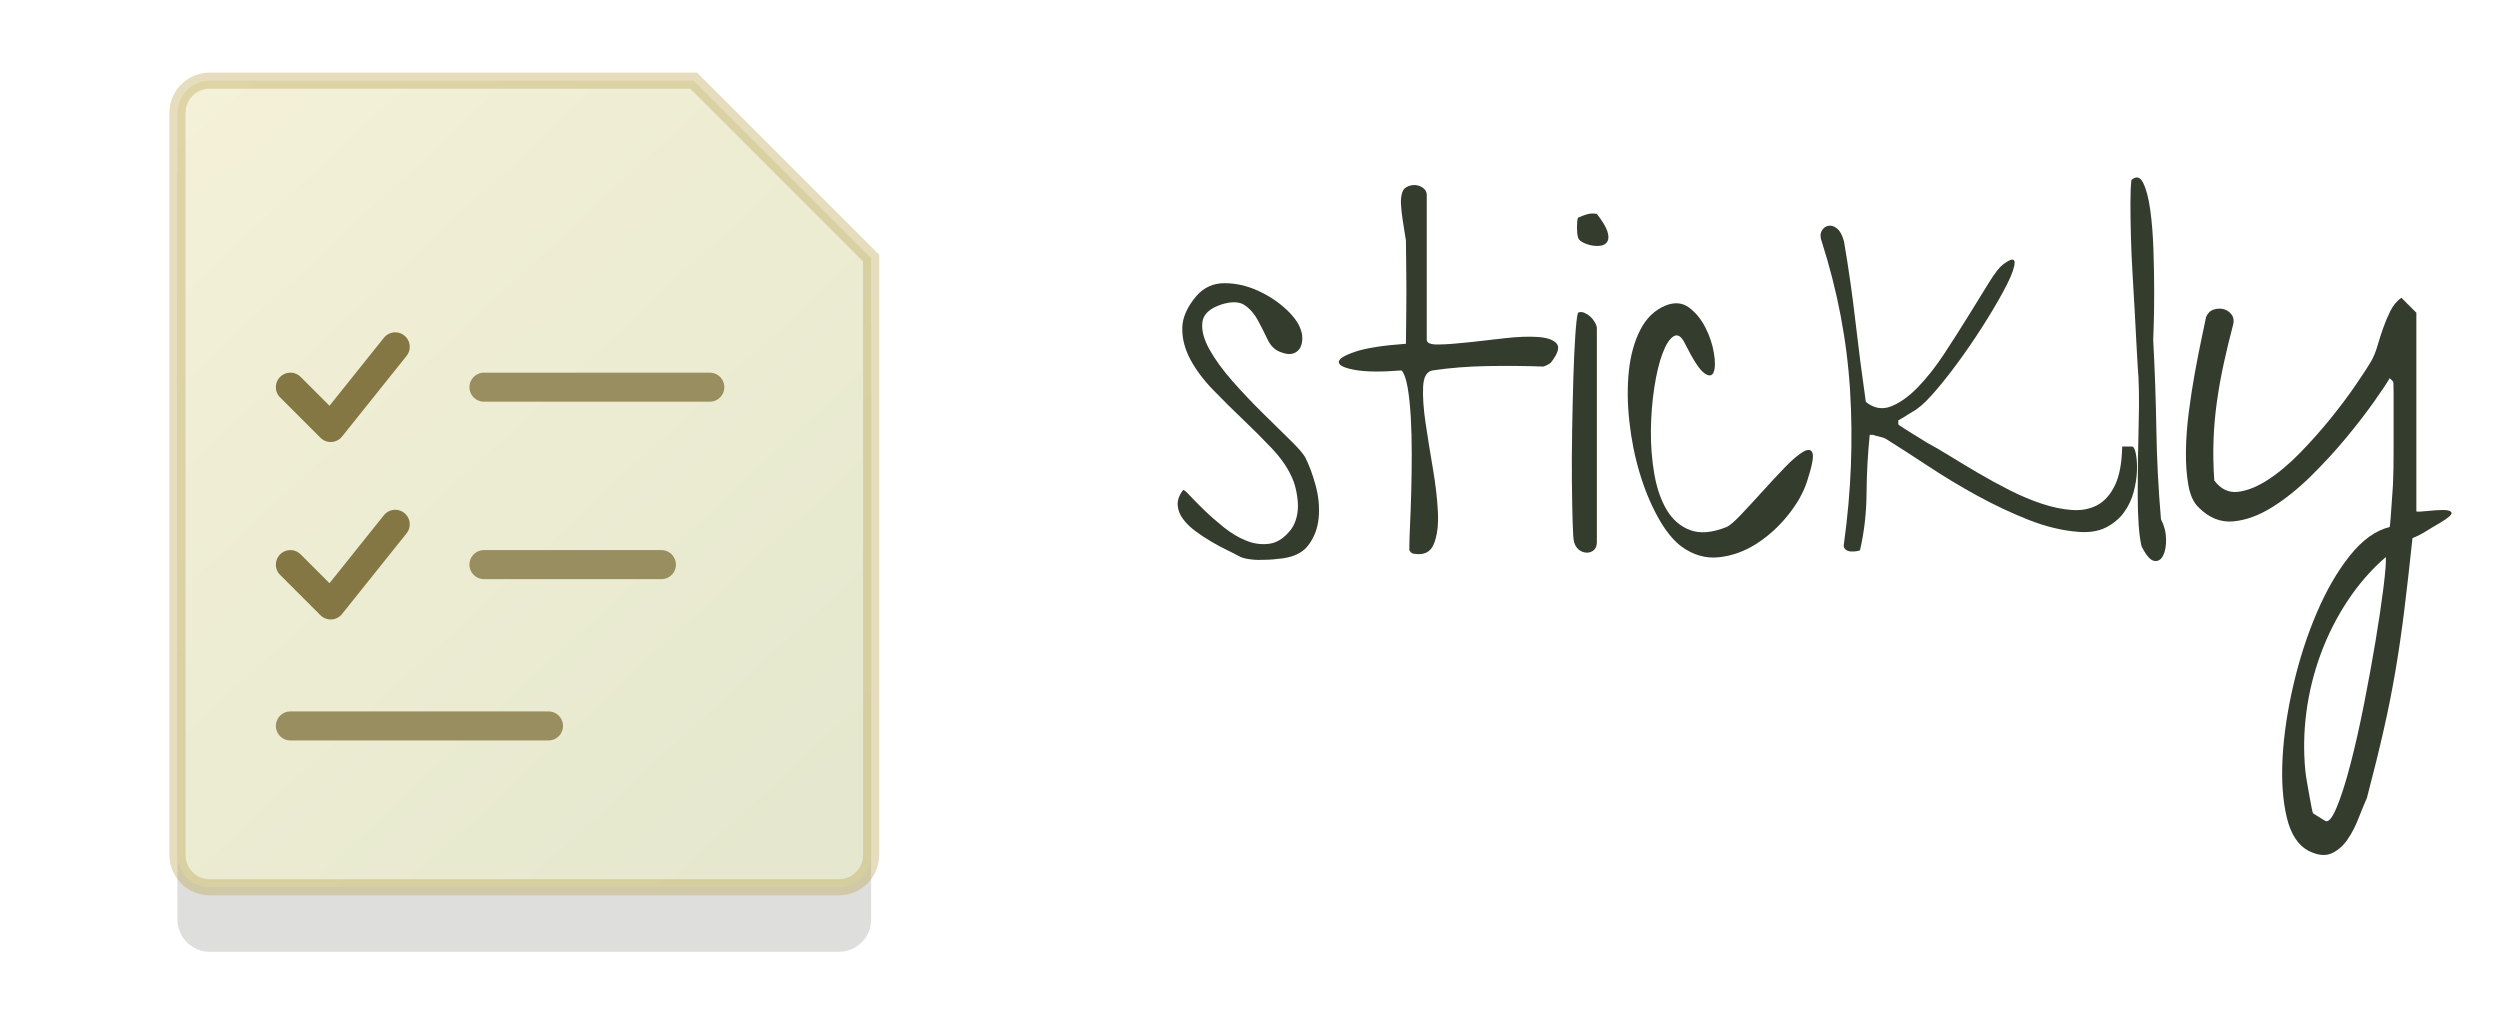
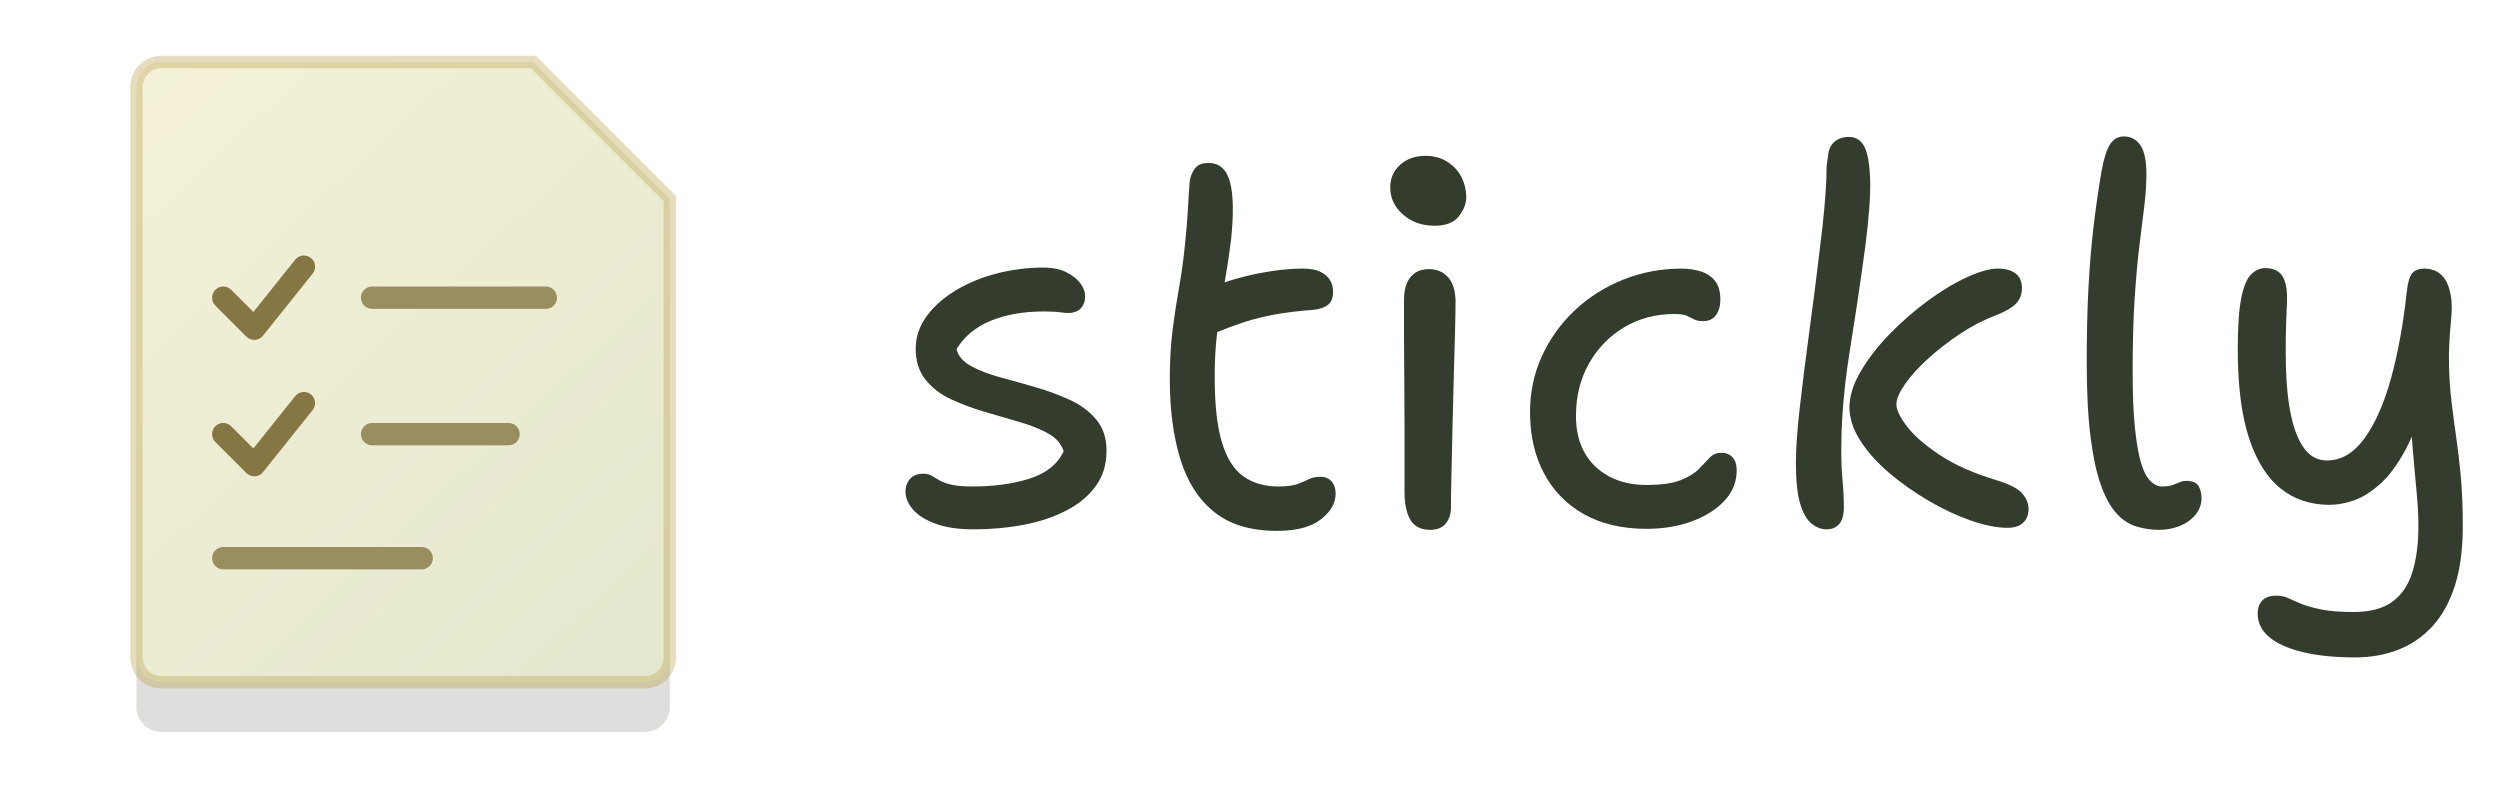
- <svg xmlns="http://www.w3.org/2000/svg" viewBox="0 0 154.973 64">
+ <svg xmlns="http://www.w3.org/2000/svg" viewBox="0 0 201.548 64">
  <defs>
    <linearGradient id="paper" x2=".8" y2="1">
      <stop stop-color="#f4f1d8" />
      <stop offset="1" stop-color="#e5e8ce" />
    </linearGradient>
  </defs>
  <path d="M13 7h30l11 11v37a2 2 0 0 1-2 2H13a2 2 0 0 1-2-2V9a2 2 0 0 1 2-2Z" fill="#242017" opacity=".15" transform="translate(0 2)" />
  <path d="M13 5h30l11 11v37a2 2 0 0 1-2 2H13a2 2 0 0 1-2-2V7a2 2 0 0 1 2-2Z" fill="url(#paper)" stroke="#b79d48" stroke-opacity=".35" />
  <path d="M43 5v9a2 2 0 0 0 2 2h9Z" fill="url(#fold)" />
  <path d="m18 24 2.5 2.5 4-5M18 35l2.5 2.5 4-5" fill="none" stroke="#857744" stroke-width="1.8" stroke-linecap="round" stroke-linejoin="round" />
  <path d="M30 24h14M30 35h11M18 45h16" stroke="#857744" stroke-width="1.8" stroke-linecap="round" opacity=".8" />
-   <g fill="#343c2e" transform="translate(73 11) scale(0.03004162)">
-     <g transform="translate(-49.92308 776.2) scale(1 -1)">
-       <path d="M176 -5Q167 0 151.5 7.5Q136 15 119.0 25.0Q102 35 86.5 46.5Q71 58 61.0 71.5Q51 85 50.0 100.0Q49 115 61 131Q63 133 74.5 120.5Q86 108 104.0 90.5Q122 73 145.0 54.5Q168 36 192.0 26.5Q216 17 240.0 20.5Q264 24 284 50Q292 61 295.5 75.5Q299 90 298.0 105.0Q297 120 293.5 134.5Q290 149 284 161Q271 189 243.5 218.0Q216 247 184.5 277.0Q153 307 123.0 338.0Q93 369 76.0 401.0Q59 433 59.5 465.5Q60 498 89 532Q112 558 146.5 558.0Q181 558 214.5 543.0Q248 528 273.5 504.5Q299 481 305 459Q308 450 307.0 439.5Q306 429 301.0 422.0Q296 415 286.5 412.5Q277 410 262 416Q245 422 235.5 442.0Q226 462 215.5 481.5Q205 501 188.5 512.5Q172 524 140 514Q104 502 101.0 477.5Q98 453 115.5 421.5Q133 390 163.5 355.5Q194 321 225.5 290.0Q257 259 282.0 234.5Q307 210 313 199Q325 176 334.5 141.5Q344 107 341.0 74.0Q338 41 319.0 16.5Q300 -8 255 -11Q249 -12 238.5 -12.5Q228 -13 217.0 -13.0Q206 -13 194.5 -11.0Q183 -9 176 -5Z" transform="translate(0 0)" />
-       <path d="M157 8Q157 27 158.5 59.0Q160 91 161.0 129.0Q162 167 162.0 207.0Q162 247 160.0 282.0Q158 317 153.5 343.0Q149 369 141 378Q78 373 45.0 379.0Q12 385 11.5 395.0Q11 405 45.0 416.5Q79 428 150 433Q150 445 150.5 475.5Q151 506 151.0 540.0Q151 574 150.5 604.0Q150 634 150 646Q149 653 147.0 665.0Q145 677 143.0 690.5Q141 704 140.0 717.5Q139 731 141 740Q143 752 151.5 756.5Q160 761 169.0 760.5Q178 760 185.5 754.5Q193 749 193 740V441Q193 431 218.0 431.5Q243 432 279.0 436.0Q315 440 354.5 444.5Q394 449 422.5 447.0Q451 445 461.0 433.5Q471 422 449 394Q447 392 441.0 389.0Q435 386 433 386Q379 388 319.0 387.0Q259 386 205 378Q187 375 185.5 344.5Q184 314 190.5 270.0Q197 226 205.5 176.5Q214 127 216.0 86.0Q218 45 207.5 19.5Q197 -6 165 0Q163 0 160.0 3.0Q157 6 157 8Z" transform="translate(371 0)" />
-       <path d="M24 24Q22 30 21.0 64.5Q20 99 19.5 148.0Q19 197 20.0 254.5Q21 312 22.5 362.5Q24 413 26.5 450.0Q29 487 32 497Q38 500 45.0 497.0Q52 494 57.5 489.0Q63 484 67.0 477.0Q71 470 71 465V24Q71 13 65.0 7.5Q59 2 50.5 2.0Q42 2 34.5 7.5Q27 13 24 24ZM32 653Q31 656 30.5 661.5Q30 667 30.0 673.5Q30 680 30.5 685.5Q31 691 32 693Q40 697 50.0 700.0Q60 703 71 701Q88 679 92.5 665.5Q97 652 93.0 644.5Q89 637 79.5 635.5Q70 634 60.0 636.0Q50 638 41.5 642.5Q33 647 32 653Z" transform="translate(844 0)" />
-       <path d="M134 15Q108 35 85.5 76.0Q63 117 48.0 167.5Q33 218 27.0 273.0Q21 328 26.0 376.5Q31 425 49.5 461.5Q68 498 102 512Q130 523 150.5 507.5Q171 492 184.0 466.5Q197 441 201.5 414.0Q206 387 201.0 374.5Q196 362 181.5 372.5Q167 383 142 433Q131 456 118.5 448.5Q106 441 95.5 413.0Q85 385 78.5 342.5Q72 300 71.5 254.0Q71 208 78.5 164.5Q86 121 104.0 90.5Q122 60 152.5 48.5Q183 37 228 55Q237 59 257.0 80.0Q277 101 300.5 127.0Q324 153 347.0 177.0Q370 201 385.5 210.0Q401 219 405.0 207.5Q409 196 394 150Q383 115 354.5 79.5Q326 44 289.5 20.5Q253 -3 212.0 -7.5Q171 -12 134 15Z" transform="translate(955 0)" />
-       <path d="M60 22Q82 181 72.5 336.0Q63 491 14 644Q9 657 14.0 666.0Q19 675 28.0 676.5Q37 678 46.0 670.5Q55 663 60 644Q74 562 83.5 479.5Q93 397 105 313Q130 293 157.5 304.0Q185 315 213.0 344.0Q241 373 267.5 413.5Q294 454 317.5 492.0Q341 530 359.5 560.0Q378 590 390 598Q412 614 412.0 600.5Q412 587 397.0 557.0Q382 527 357.0 486.5Q332 446 304.5 407.5Q277 369 251.5 339.0Q226 309 211 299Q209 297 203.5 294.0Q198 291 192.0 287.0Q186 283 180.0 279.5Q174 276 172 275V267Q172 266 179.0 261.5Q186 257 195.5 251.0Q205 245 215.0 239.0Q225 233 231 229Q250 219 277.5 202.0Q305 185 336.5 166.5Q368 148 401.5 131.0Q435 114 468.0 103.0Q501 92 530.5 90.0Q560 88 582.5 100.0Q605 112 619.0 141.0Q633 170 634 221H654Q659 221 662.0 207.0Q665 193 664.5 172.5Q664 152 658.0 128.5Q652 105 638.0 85.5Q624 66 600.5 54.0Q577 42 542 45Q493 49 440.0 70.0Q387 91 335.0 119.5Q283 148 234.5 180.0Q186 212 146 237Q143 239 132.5 241.5Q122 244 120 245H113Q107 186 106.5 124.5Q106 63 93 7Q92 6 86.0 5.0Q80 4 73.5 4.5Q67 5 62.5 9.0Q58 13 60 22Z" transform="translate(1365 0)" />
-       <path d="M62 15Q58 31 56.0 59.0Q54 87 54.0 121.5Q54 156 54.5 194.0Q55 232 56.0 268.0Q57 304 56.5 335.0Q56 366 54 386Q53 401 51.5 430.5Q50 460 48.0 497.0Q46 534 43.5 575.0Q41 616 40.0 653.5Q39 691 39.0 722.5Q39 754 41 771Q56 784 65.5 764.5Q75 745 80.0 708.5Q85 672 86.5 626.0Q88 580 88.0 539.0Q88 498 87.0 470.0Q86 442 86 441Q91 347 92.5 255.5Q94 164 102 71Q112 52 112.5 30.5Q113 9 106.5 -4.0Q100 -17 88.0 -15.0Q76 -13 62 15Z" transform="translate(1977 0)" />
-       <path d="M267 -614Q233 -597 220.5 -544.0Q208 -491 212.0 -420.0Q216 -349 234.5 -270.0Q253 -191 282.5 -122.0Q312 -53 350.5 -4.5Q389 44 433 55Q434 61 435.0 74.5Q436 88 437.0 103.0Q438 118 439.0 131.5Q440 145 440 151Q441 173 441.0 207.5Q441 242 441.0 274.5Q441 307 441.0 330.5Q441 354 440 355L433 362Q425 348 401.0 314.0Q377 280 344.0 240.0Q311 200 271.0 160.5Q231 121 190.0 95.5Q149 70 110.0 66.5Q71 63 39 95Q23 110 17.5 141.5Q12 173 12.5 211.5Q13 250 18.5 292.5Q24 335 31.0 373.5Q38 412 44.5 442.5Q51 473 54 488Q59 500 69.5 503.5Q80 507 90.0 504.5Q100 502 106.5 493.5Q113 485 110 473Q99 431 90.5 392.0Q82 353 76.5 314.0Q71 275 69.5 235.0Q68 195 71 151Q91 124 120.0 127.5Q149 131 182.0 152.5Q215 174 249.0 209.0Q283 244 312.0 280.0Q341 316 362.5 347.5Q384 379 393 394Q402 409 407.5 428.0Q413 447 419.5 465.5Q426 484 434.5 501.0Q443 518 457 528L488 497V87Q493 86 511.5 88.0Q530 90 544.0 90.0Q558 90 560.5 84.5Q563 79 536 63Q522 55 508.5 46.5Q495 38 480 32Q471 -53 463.0 -117.5Q455 -182 445.0 -241.0Q435 -300 421.0 -362.0Q407 -424 386 -504Q378 -522 368.5 -546.5Q359 -571 345.5 -590.5Q332 -610 313.0 -618.5Q294 -627 267 -614ZM299 -551Q309 -558 323.0 -525.0Q337 -492 351.5 -436.5Q366 -381 379.5 -313.0Q393 -245 403.5 -182.0Q414 -119 420.0 -71.0Q426 -23 425 -7Q380 -46 346.0 -97.5Q312 -149 290.5 -207.5Q269 -266 261.0 -327.5Q253 -389 259 -449Q260 -458 262.5 -472.5Q265 -487 267.5 -501.0Q270 -515 272.0 -525.0Q274 -535 275 -536Z" transform="translate(2118 0)" />
+   <g fill="#343c2e" transform="translate(73 11) scale(0.04113614)">
+     <g transform="translate(-46 760) scale(1 -1)">
+       <path d="M179 -10Q135 -10 105.0 1.0Q75 12 60.5 29.0Q46 46 46 64Q46 79 55.0 89.0Q64 99 81 99Q91 99 97.5 95.0Q104 91 112.5 86.0Q121 81 136.0 77.5Q151 74 177 74Q241 74 289.5 89.5Q338 105 356 143Q349 165 325.5 178.0Q302 191 269.0 200.5Q236 210 200.5 220.5Q165 231 135.0 245.0Q105 259 85.5 283.0Q66 307 66 344Q66 379 88.0 408.5Q110 438 146.5 459.5Q183 481 227.0 492.0Q271 503 316 503Q343 503 361.0 494.0Q379 485 388.5 472.5Q398 460 398 447Q398 432 389.5 423.0Q381 414 364 414Q358 414 352.0 415.0Q346 416 337.5 416.5Q329 417 317 417Q257 417 212.5 398.5Q168 380 146 343Q151 323 174.5 310.0Q198 297 231.5 288.0Q265 279 301.0 268.5Q337 258 368.5 243.5Q400 229 420.0 205.0Q440 181 440 144Q440 104 419.0 75.0Q398 46 361.5 27.0Q325 8 278.0 -1.0Q231 -10 179 -10Z" transform="translate(0 0)" />
+       <path d="M279 -13Q202 -13 156.0 24.0Q110 61 89.5 128.0Q69 195 69 284Q69 338 74.5 381.0Q80 424 87.0 463.0Q94 502 98 541Q103 588 104.5 617.5Q106 647 108 672Q110 686 118.0 697.0Q126 708 145 708Q177 708 187.0 670.5Q197 633 189 557Q184 517 178.5 486.0Q173 455 168.5 425.5Q164 396 160.5 363.5Q157 331 157 288Q157 208 171.0 161.0Q185 114 213.0 94.0Q241 74 282 74Q307 74 320.0 79.0Q333 84 342.0 88.5Q351 93 364 93Q378 93 386.0 84.0Q394 75 394 60Q394 32 365.0 9.5Q336 -13 279 -13ZM158 375Q132 363 117.5 373.0Q103 383 103 402Q103 423 113.5 439.0Q124 455 165 470Q189 479 217.5 486.0Q246 493 275.0 497.0Q304 501 330 501Q350 501 362.5 495.5Q375 490 382.0 480.0Q389 470 389 455Q389 438 379.0 430.0Q369 422 349 420Q307 417 274.5 411.0Q242 405 214.5 396.0Q187 387 158 375Z" transform="translate(495 0)" />
+       <path d="M142 -11Q125 -11 114.0 -3.0Q103 5 97.5 22.0Q92 39 92 62Q92 140 92.0 195.0Q92 250 91.5 290.5Q91 331 91.0 366.0Q91 401 91 440Q91 458 96.0 471.0Q101 484 112.0 492.0Q123 500 140 500Q162 500 176.5 485.0Q191 470 192 439Q192 417 191.0 376.5Q190 336 188.5 287.0Q187 238 186.0 188.5Q185 139 184.0 98.0Q183 57 183 33Q183 14 173.0 1.5Q163 -11 142 -11ZM151 585Q114 585 89.0 607.0Q64 629 64 660Q64 687 83.5 704.5Q103 722 133 722Q158 722 176.5 710.0Q195 698 204.0 679.5Q213 661 213 641Q213 622 198.5 603.5Q184 585 151 585Z" transform="translate(932 0)" />
+       <path d="M282 -9Q211 -9 160.0 19.5Q109 48 81.5 99.5Q54 151 54 220Q54 279 77.5 330.0Q101 381 142.0 419.5Q183 458 237.0 479.5Q291 501 351 501Q371 501 388.5 495.5Q406 490 416.5 477.0Q427 464 427 440Q427 422 418.5 410.0Q410 398 393 398Q382 398 375.5 401.5Q369 405 361.5 408.5Q354 412 337 412Q282 412 238.5 386.0Q195 360 169.5 315.0Q144 270 144 212Q144 171 160.5 141.0Q177 111 208.5 94.0Q240 77 282 77Q326 77 349.5 86.5Q373 96 385.0 108.5Q397 121 406.0 130.5Q415 140 429 140Q443 140 451.0 131.0Q459 122 459 106Q459 72 435.5 46.5Q412 21 372.0 6.0Q332 -9 282 -9Z" transform="translate(1216 0)" />
+       <path d="M486 -7Q455 -7 414.5 7.0Q374 21 332.0 45.5Q290 70 254.5 100.0Q219 130 197.5 163.5Q176 197 176 229Q176 262 198.0 299.5Q220 337 254.5 372.5Q289 408 329.0 437.5Q369 467 406.0 484.0Q443 501 467 501Q489 501 501.5 491.5Q514 482 514 463Q514 444 502.0 432.0Q490 420 464 410Q427 396 392.5 373.0Q358 350 329.5 324.0Q301 298 284.5 274.0Q268 250 268 235Q268 219 288.5 192.0Q309 165 352.5 136.0Q396 107 462 87Q502 75 514.5 60.5Q527 46 527 30Q527 13 516.5 3.0Q506 -7 486 -7ZM131 -10Q116 -10 102.0 1.0Q88 12 79.5 40.0Q71 68 71 121Q71 161 78.5 227.5Q86 294 97.0 375.0Q108 456 118 540Q124 588 126.5 616.5Q129 645 130.0 662.5Q131 680 131.0 692.5Q131 705 134 721Q135 739 146.0 749.0Q157 759 175 759Q195 759 205.0 740.5Q215 722 216.5 675.5Q218 629 207 544Q198 478 190.5 428.5Q183 379 177.0 342.0Q171 305 167.5 273.5Q164 242 162.0 211.5Q160 181 160 145Q160 111 162.5 85.5Q165 60 165 33Q165 11 156.0 0.5Q147 -10 131 -10Z" transform="translate(1720 0)" />
+       <path d="M209 -11Q186 -11 164.5 -4.5Q143 2 125.5 21.0Q108 40 95.0 76.0Q82 112 74.5 171.0Q67 230 67 317Q67 401 70.5 465.5Q74 530 80.5 584.5Q87 639 96 692Q103 730 113.0 745.0Q123 760 140 760Q160 760 172.0 743.0Q184 726 184 686Q184 658 180.0 625.0Q176 592 170.5 548.0Q165 504 161.0 443.5Q157 383 157 297Q157 232 161.5 188.5Q166 145 173.5 120.0Q181 95 192.0 84.5Q203 74 214 74Q228 74 236.0 77.0Q244 80 249.5 82.5Q255 85 262 85Q280 85 286.0 75.0Q292 65 292 51Q292 33 280.0 18.5Q268 4 249.0 -3.5Q230 -11 209 -11Z" transform="translate(2294 0)" />
+       <path d="M292 -261Q232 -261 189.0 -250.5Q146 -240 123.5 -221.0Q101 -202 101 -175Q101 -159 110.0 -149.5Q119 -140 138 -140Q151 -140 161.5 -145.0Q172 -150 186.5 -156.0Q201 -162 225.5 -167.0Q250 -172 289 -172Q338 -172 365.5 -151.5Q393 -131 404.5 -93.0Q416 -55 416 -5Q416 24 413.5 52.0Q411 80 408.0 112.0Q405 144 402.0 186.5Q399 229 398 287L432 258Q414 189 390.5 145.5Q367 102 340.5 78.5Q314 55 289.0 46.5Q264 38 242 38Q186 38 146.0 70.0Q106 102 84.0 169.0Q62 236 62 343Q62 410 69.0 444.0Q76 478 88.5 490.0Q101 502 116 502Q132 502 142.0 494.5Q152 487 156.0 470.0Q160 453 158 424Q155 361 156.5 306.0Q158 251 167.0 210.5Q176 170 193.0 147.5Q210 125 237 125Q279 125 310.5 168.5Q342 212 362.5 286.5Q383 361 393 454Q396 482 403.5 491.5Q411 501 429 501Q440 501 450.5 496.0Q461 491 468.5 479.5Q476 468 479.5 448.5Q483 429 480 400Q475 349 476.0 311.0Q477 273 481.0 239.5Q485 206 490.0 171.5Q495 137 499.0 95.0Q503 53 503 -5Q503 -72 487.5 -120.5Q472 -169 443.5 -200.0Q415 -231 376.5 -246.0Q338 -261 292 -261Z" transform="translate(2595 0)" />
    </g>
  </g>
</svg>
